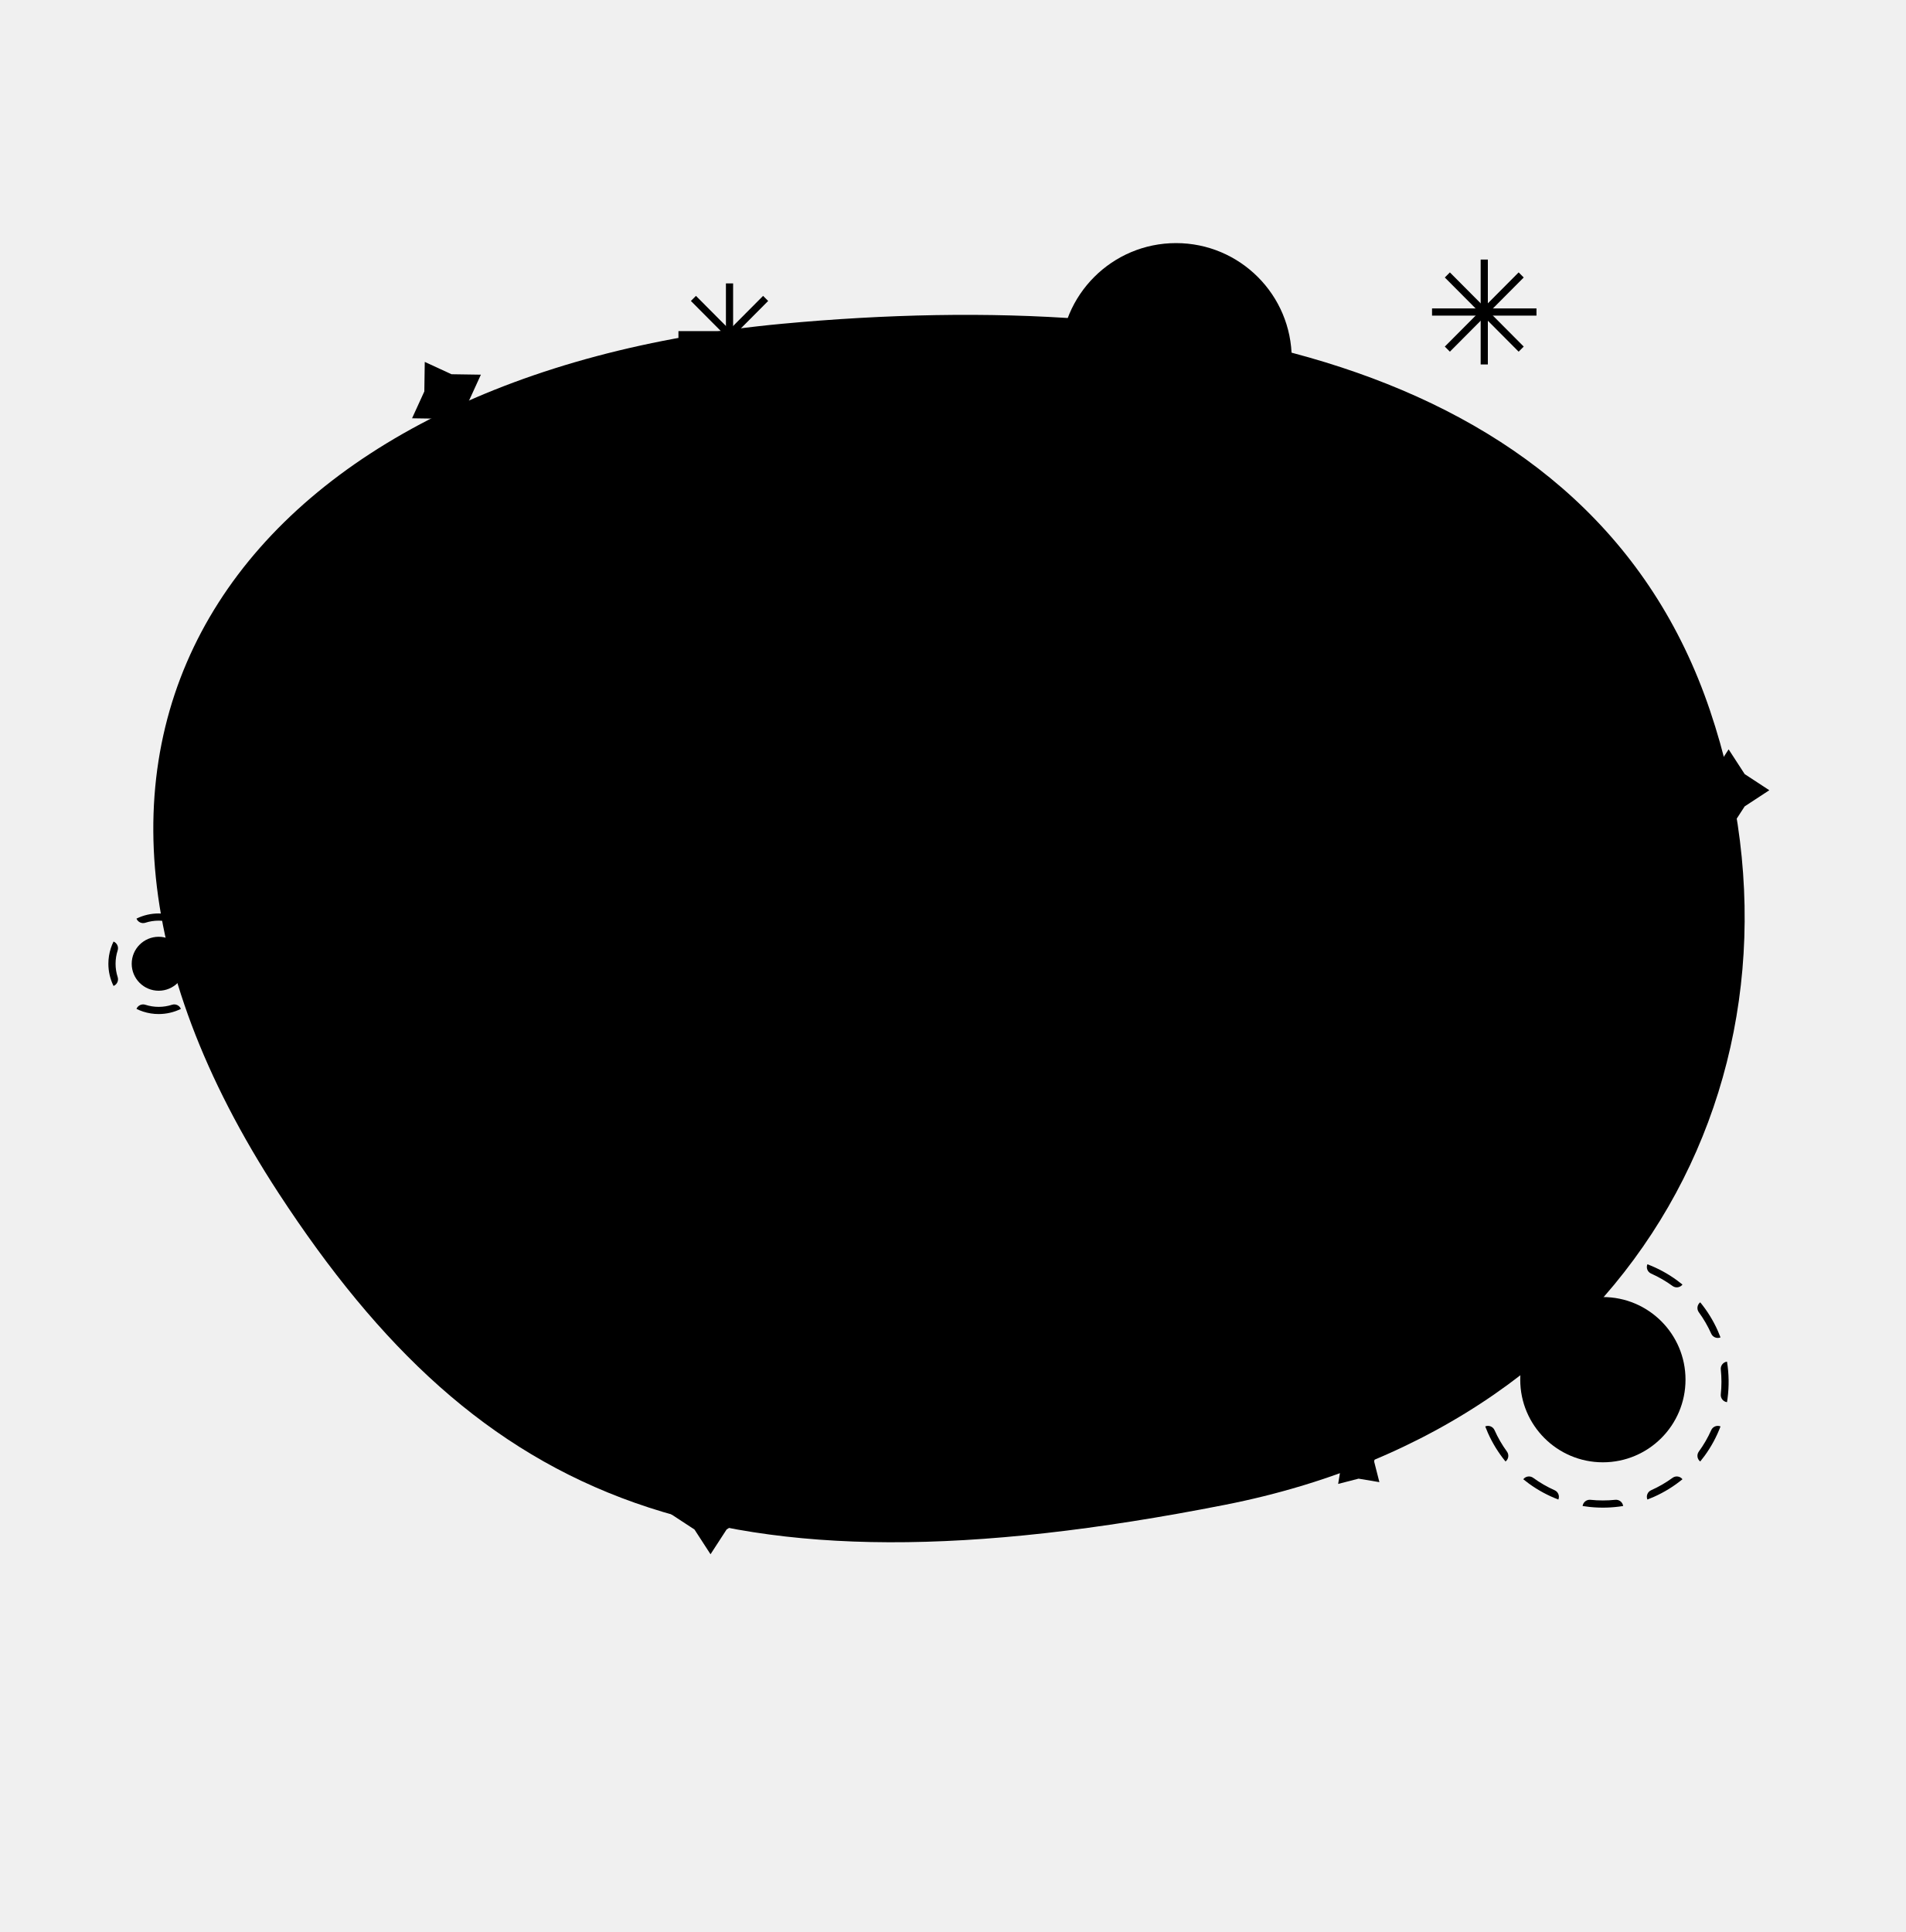
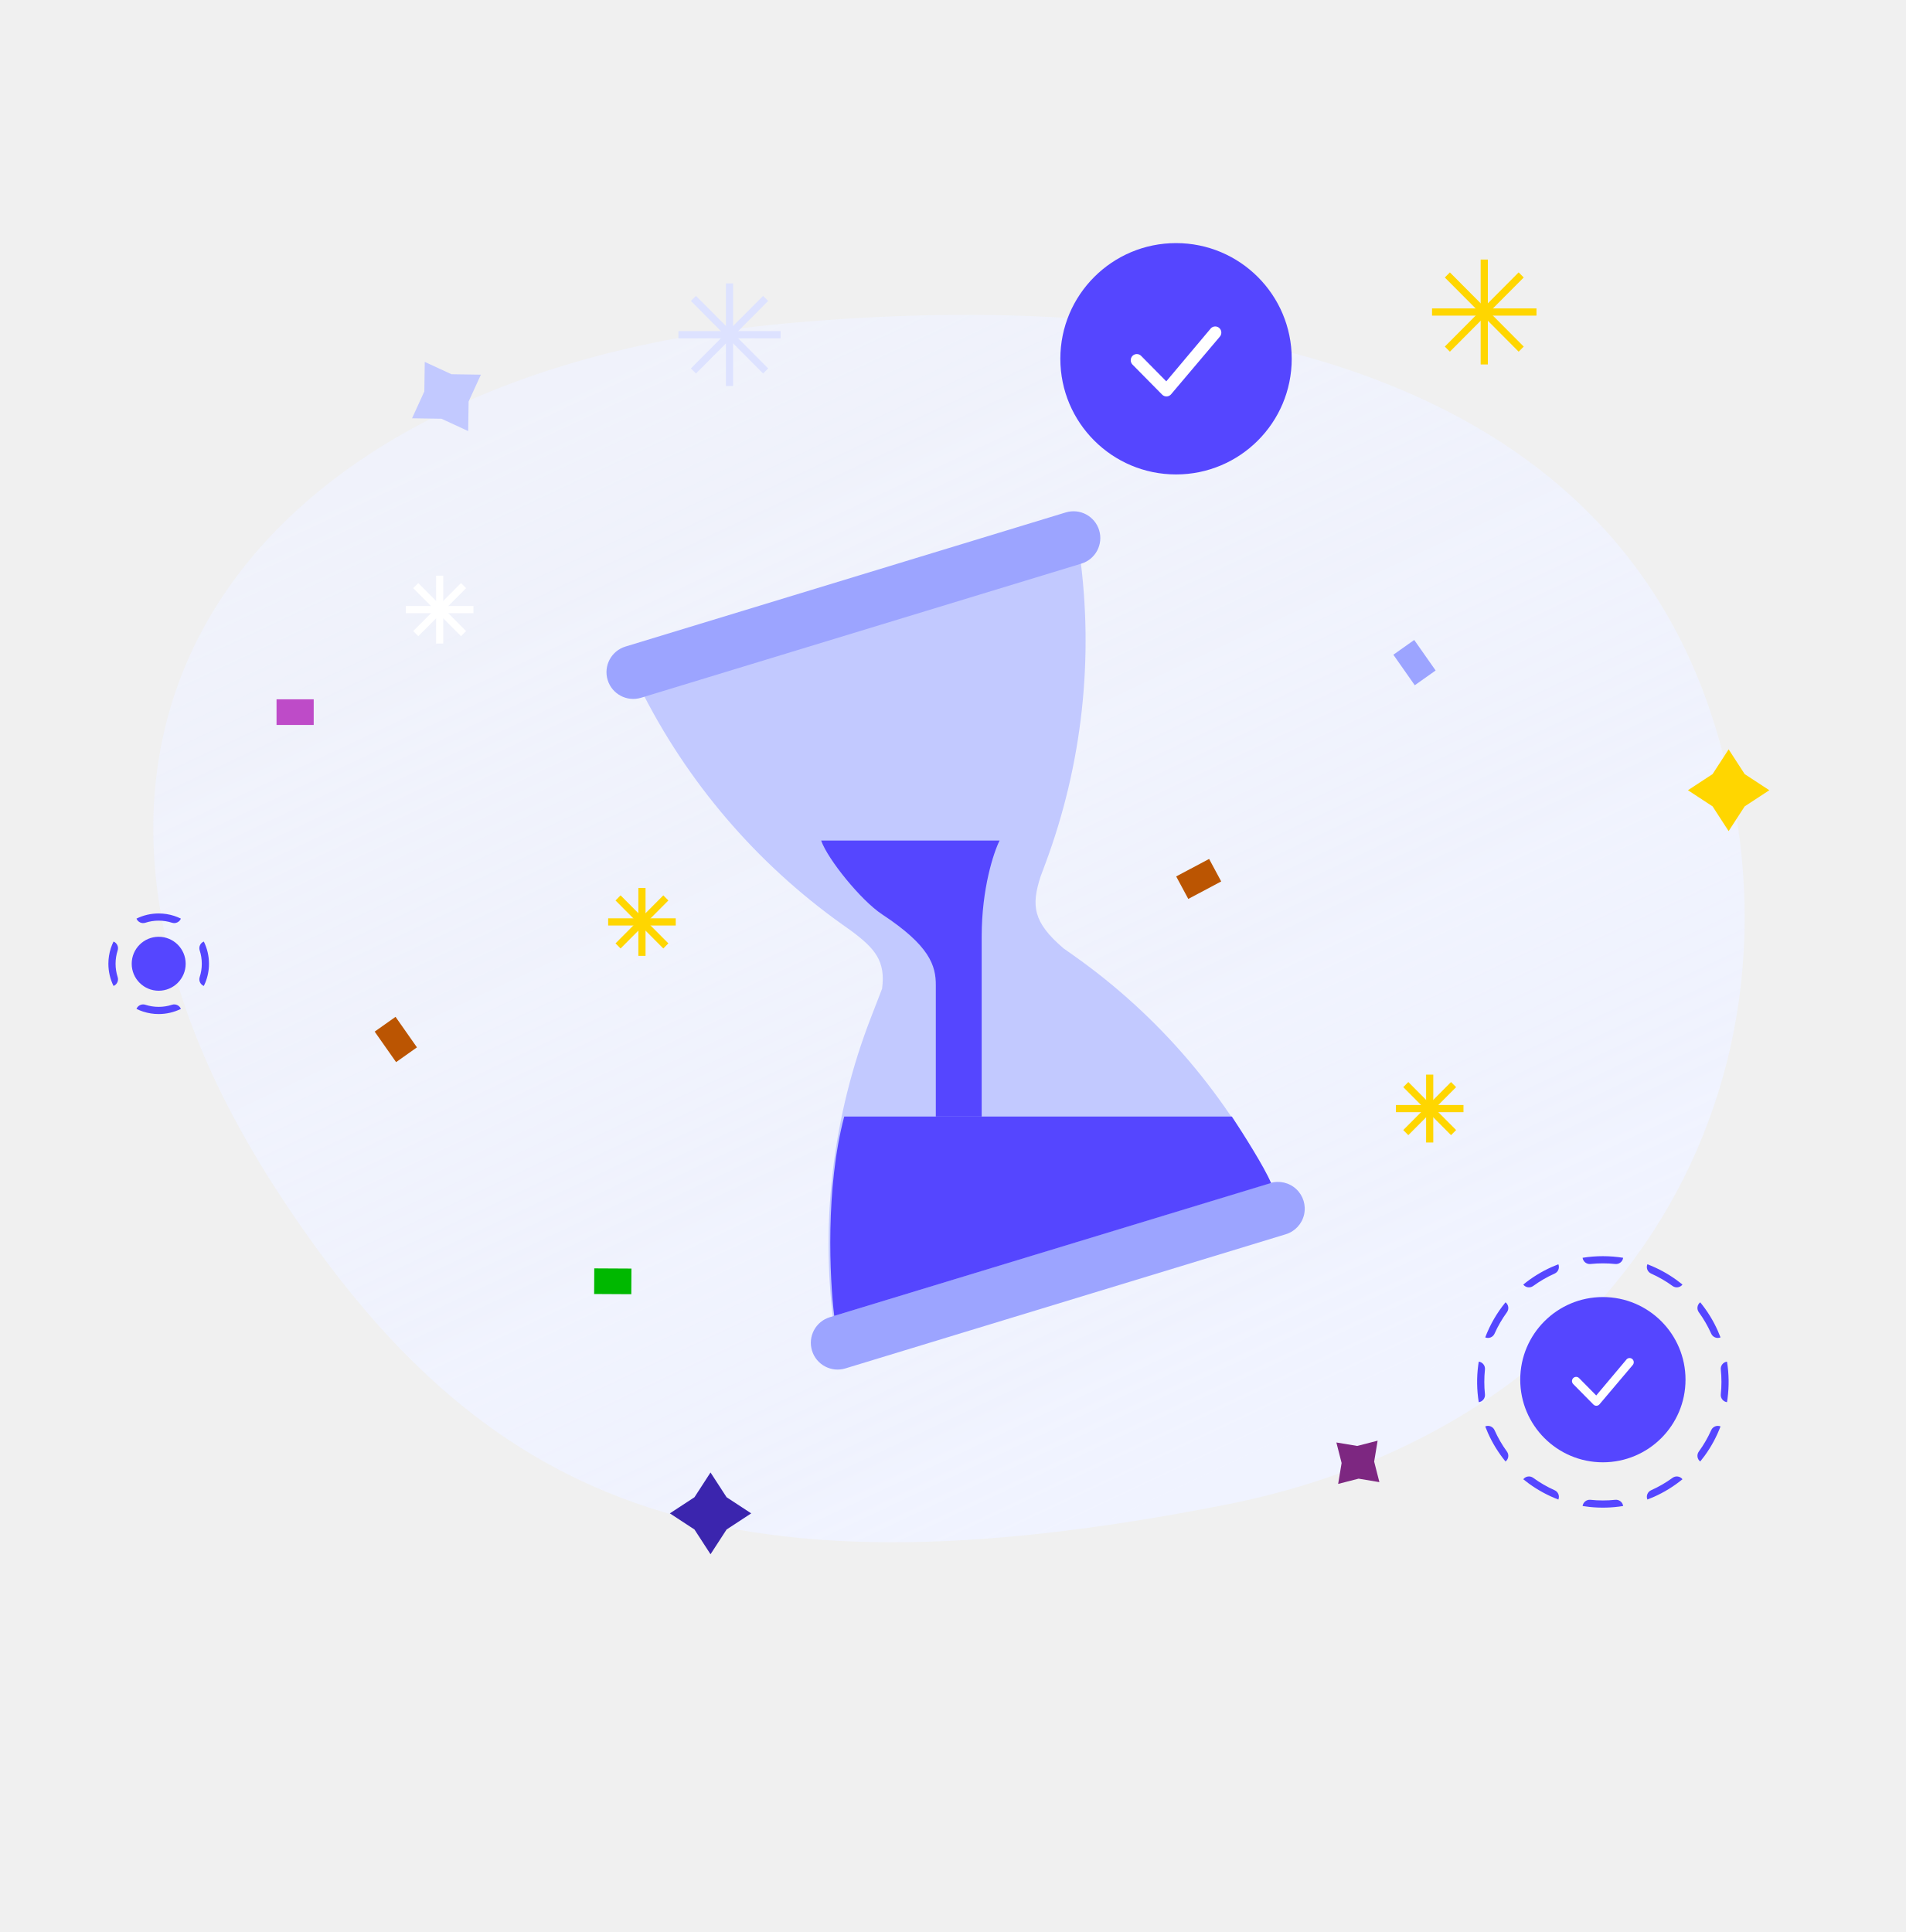
<svg xmlns="http://www.w3.org/2000/svg" fill="none" viewBox="0 0 356 361">
-   <path fill="currentColor" d="M319.466 132.741c-21.887-64.827-96.33-79.42-173.315-72.245-98.702 9.2-150.84 75.618-94.056 162.515 37.7 57.693 80.844 77.072 176.805 58.161 78.099-15.391 112.453-83.604 90.566-148.431Z" />
-   <path fill="currentColor" fill-rule="evenodd" d="M322.747 261.336a23.726 23.726 0 0 0-.098-6.911 1.342 1.342 0 0 0-1.158 1.47 22.455 22.455 0 0 1 0 4.635 1.342 1.342 0 0 0 1.158 1.47c.036-.22.068-.442.098-.664Zm-1.309 5.194a1.342 1.342 0 0 0-1.737.694 22.123 22.123 0 0 1-2.319 4.009 1.341 1.341 0 0 0 .265 1.852 23.438 23.438 0 0 0 .82-1.062 23.427 23.427 0 0 0 2.971-5.493Zm-7.106 9.871a1.342 1.342 0 0 0-1.853-.265 22.149 22.149 0 0 1-4.008 2.319 1.342 1.342 0 0 0-.695 1.737 22.42 22.42 0 0 0 1.241-.511 23.486 23.486 0 0 0 5.315-3.28Zm-11.086 5.002a1.343 1.343 0 0 0-1.469-1.159c-.762.08-1.535.12-2.318.12-.783 0-1.557-.04-2.318-.12a1.343 1.343 0 0 0-1.47 1.159 24.186 24.186 0 0 0 1.331.177 23.746 23.746 0 0 0 6.244-.177Zm-12.104-1.211a1.342 1.342 0 0 0-.695-1.737 22.115 22.115 0 0 1-4.008-2.319 1.342 1.342 0 0 0-1.853.265 24.105 24.105 0 0 0 1.063.82 23.511 23.511 0 0 0 5.493 2.971Zm-9.871-7.107a1.342 1.342 0 0 0 .265-1.852 22.123 22.123 0 0 1-2.319-4.009 1.343 1.343 0 0 0-1.738-.694 26.096 26.096 0 0 0 .512 1.241 23.481 23.481 0 0 0 3.28 5.314ZM276.269 262a1.343 1.343 0 0 0 1.158-1.47 22.434 22.434 0 0 1 0-4.635 1.343 1.343 0 0 0-1.158-1.47 20.87 20.87 0 0 0-.098.665 23.746 23.746 0 0 0 .098 6.91Zm1.21-12.104c.67.276 1.441-.03 1.738-.695a22.115 22.115 0 0 1 2.319-4.008 1.343 1.343 0 0 0-.265-1.853 23.445 23.445 0 0 0-3.792 6.556Zm7.107-9.871a1.344 1.344 0 0 0 1.853.265 22.115 22.115 0 0 1 4.008-2.319 1.344 1.344 0 0 0 .695-1.738 26.17 26.17 0 0 0-1.242.512 23.507 23.507 0 0 0-5.314 3.28Zm11.085-5.003a1.343 1.343 0 0 0 1.47 1.159 22.453 22.453 0 0 1 4.636 0 1.343 1.343 0 0 0 1.469-1.159 24.11 24.11 0 0 0-3.787-.303 23.746 23.746 0 0 0-3.788.303Zm12.105 1.211c-.276.67.029 1.441.695 1.738a22.149 22.149 0 0 1 4.008 2.319c.589.428 1.41.308 1.853-.265a26.03 26.03 0 0 0-1.063-.821 23.481 23.481 0 0 0-5.493-2.971Zm9.871 7.107a1.342 1.342 0 0 0-.265 1.853 22.115 22.115 0 0 1 2.319 4.008 1.342 1.342 0 0 0 1.737.695 22.42 22.42 0 0 0-.511-1.242 23.419 23.419 0 0 0-3.28-5.314Z" clip-rule="evenodd" />
-   <path fill="currentColor" d="M241.327 67.038c0 11.937-9.677 21.613-21.614 21.613-11.937 0-21.613-9.676-21.613-21.613s9.676-21.614 21.613-21.614 21.614 9.677 21.614 21.614Zm73.57 190.759c0 8.526-6.912 15.439-15.439 15.439-8.526 0-15.438-6.913-15.438-15.439 0-8.527 6.912-15.439 15.438-15.439 8.527 0 15.439 6.912 15.439 15.439Z" />
-   <path fill="currentColor" d="M226.232 61.335a1.129 1.129 0 0 1 1.611 0c.44.445.445 1.163.016 1.615l-9.1 10.757a1.129 1.129 0 0 1-1.639.032l-5.537-5.611a1.165 1.165 0 0 1 0-1.633 1.127 1.127 0 0 1 1.61 0l4.698 4.76 8.311-9.886a.82.82 0 0 1 .03-.034Zm77.671 192.649a.77.77 0 0 1 1.099 0 .796.796 0 0 1 .011 1.102l-6.204 7.333a.77.77 0 0 1-1.118.022l-3.775-3.826a.794.794 0 0 1 0-1.112.768.768 0 0 1 1.098 0l3.203 3.245 5.666-6.74a.424.424 0 0 1 .02-.024Z" />
-   <path fill="currentColor" d="m129.745 279.763 3-4.625 3 4.625 4.601 3.014-4.601 3.015-3 4.624-3-4.624-4.601-3.015 4.601-3.014Z" />
-   <path fill="currentColor" fill-rule="evenodd" d="M38.355 183.616a9.335 9.335 0 0 0 .688-3.536 9.39 9.39 0 0 0-.963-4.149c-.647.263-.99.984-.771 1.659.254.782.392 1.619.392 2.49 0 .872-.138 1.708-.392 2.491a1.342 1.342 0 0 0 .771 1.658c.099-.2.19-.405.275-.613Zm-4.56 4.899a1.343 1.343 0 0 0-1.659-.772 8.05 8.05 0 0 1-2.49.392 8.052 8.052 0 0 1-2.49-.392 1.343 1.343 0 0 0-1.66.772 9.456 9.456 0 0 0 1.245.505 9.392 9.392 0 0 0 2.905.458 9.393 9.393 0 0 0 4.148-.963Zm-12.584-4.286c.647-.262.99-.984.772-1.658a8.051 8.051 0 0 1-.392-2.491c0-.871.137-1.708.392-2.49a1.343 1.343 0 0 0-.772-1.659 9.302 9.302 0 0 0-.505 1.244 9.39 9.39 0 0 0-.458 2.905 9.39 9.39 0 0 0 .963 4.149Zm4.286-12.583c.262.647.984.99 1.658.771a8.052 8.052 0 0 1 2.49-.392 8.05 8.05 0 0 1 2.491.392 1.342 1.342 0 0 0 1.658-.771 9.445 9.445 0 0 0-1.243-.506 9.393 9.393 0 0 0-2.905-.457 9.392 9.392 0 0 0-4.15.963Z" clip-rule="evenodd" />
-   <path fill="currentColor" d="m319.953 144.643 3-4.624 3 4.624 4.601 3.014-4.601 3.015-3 4.624-3-4.624-4.601-3.015 4.601-3.014Z" />
-   <path fill="currentColor" d="m79.275 73.143.082-5.52 4.992 2.303 5.493.083-2.292 5.017-.082 5.52-4.993-2.304-5.492-.083 2.292-5.016Z" />
-   <path fill="currentColor" d="m253.558 270.18 3.817-.982-.646 3.907.977 3.837-3.888-.65-3.817.982.646-3.907-.977-3.836 3.888.649Z" />
-   <path fill="currentColor" d="M51.665 130.669h6.943v4.791h-6.943v-4.791Z" />
-   <path fill="currentColor" d="m264.213 119.579 4 5.702-3.897 2.76-4-5.703 3.897-2.759Z" />
-   <path fill="currentColor" fill-rule="evenodd" d="M136.965 52.954v19.171h-1.343v-19.17h1.343Z" clip-rule="evenodd" />
-   <path fill="currentColor" fill-rule="evenodd" d="M145.835 63.211h-19.084V61.87h19.084v1.342Z" clip-rule="evenodd" />
-   <path fill="currentColor" fill-rule="evenodd" d="m142.569 69.794-13.492-13.558.947-.952 13.492 13.559-.947.951Z" clip-rule="evenodd" />
-   <path fill="currentColor" fill-rule="evenodd" d="m129.075 68.843 13.491-13.559.947.952-13.492 13.558-.946-.951Z" clip-rule="evenodd" />
-   <path fill="currentColor" fill-rule="evenodd" d="M120.604 165.918v12.685h-1.342v-12.685h1.342Z" clip-rule="evenodd" />
-   <path fill="currentColor" fill-rule="evenodd" d="M126.247 172.935h-12.629v-1.343h12.629v1.343Z" clip-rule="evenodd" />
-   <path fill="currentColor" fill-rule="evenodd" d="m123.923 177.225-8.928-8.972.947-.952 8.928 8.972-.947.952Z" clip-rule="evenodd" />
-   <path fill="currentColor" fill-rule="evenodd" d="m114.994 176.274 8.928-8.972.947.952-8.928 8.972-.947-.952Zm152.78 24.524v12.685h-1.342v-12.685h1.342Z" clip-rule="evenodd" />
-   <path fill="currentColor" fill-rule="evenodd" d="M273.417 207.815h-12.629v-1.343h12.629v1.343Z" clip-rule="evenodd" />
-   <path fill="currentColor" fill-rule="evenodd" d="m271.093 212.105-8.928-8.972.947-.952 8.928 8.972-.947.952Z" clip-rule="evenodd" />
-   <path fill="currentColor" fill-rule="evenodd" d="m262.164 211.154 8.928-8.972.947.952-8.928 8.971-.947-.951ZM277.97 48.5v19.602h-1.342V48.5h1.342Z" clip-rule="evenodd" />
-   <path fill="currentColor" fill-rule="evenodd" d="M287.054 58.974h-19.512V57.63h19.512v1.343Z" clip-rule="evenodd" />
-   <path fill="currentColor" fill-rule="evenodd" d="m283.724 65.712-13.795-13.863.947-.952 13.795 13.863-.947.952Z" clip-rule="evenodd" />
-   <path fill="currentColor" fill-rule="evenodd" d="m269.928 64.76 13.795-13.863.947.952-13.795 13.863-.947-.952Z" clip-rule="evenodd" />
-   <path fill="currentColor" fill-rule="evenodd" d="M82.812 107.564v12.685H81.47v-12.685h1.342Z" clip-rule="evenodd" />
-   <path fill="currentColor" fill-rule="evenodd" d="M88.455 114.581h-12.63v-1.342h12.63v1.342Z" clip-rule="evenodd" />
-   <path fill="currentColor" fill-rule="evenodd" d="m86.131 118.872-8.928-8.972.947-.952 8.928 8.972-.947.952Z" clip-rule="evenodd" />
-   <path fill="currentColor" fill-rule="evenodd" d="m77.203 117.92 8.927-8.972.947.952-8.928 8.972-.947-.952Z" clip-rule="evenodd" />
-   <path fill="currentColor" d="M34.688 180.081a5.041 5.041 0 1 1-10.082 0 5.041 5.041 0 0 1 10.082 0Z" />
-   <path fill="currentColor" fill-rule="evenodd" d="M164.796 184.744c.692-5.185-1.336-7.535-5.841-10.87l-1.496-1.063a119.951 119.951 0 0 1-38.01-44.53 2.768 2.768 0 0 1 1.674-3.877l77.017-23.465a2.753 2.753 0 0 1 3.529 2.253 119.31 119.31 0 0 1-6.366 58.183l-.891 2.388c-1.776 5.475-1.425 8.554 4.276 13.435l1.94 1.371a116.401 116.401 0 0 1 37.389 43.912 2.687 2.687 0 0 1-1.63 3.75l-77.153 23.506a2.701 2.701 0 0 1-3.466-2.237 117.05 117.05 0 0 1 6.908-57.275l2.12-5.481Z" clip-rule="evenodd" />
-   <path fill="currentColor" d="M151.703 252.365a5 5 0 0 1 3.326-6.24l82.267-25.064a5 5 0 1 1 2.914 9.566l-82.267 25.064a5 5 0 0 1-6.24-3.326Zm-38.178-125.313a5 5 0 0 1 3.325-6.24l82.267-25.064a5 5 0 0 1 2.914 9.566l-82.266 25.064a4.999 4.999 0 0 1-6.24-3.326Z" />
-   <path fill="currentColor" d="M186.745 157.061h-33.331c1.22 3.497 7.467 11.208 11.376 13.781 8.858 5.83 10.081 9.544 10.045 13.315v24.452h8.569v-33.623c0-8.966 2.227-15.686 3.341-17.925Zm43.398 51.57h-72.419c-3.542 13.316-2.721 30.378-1.868 37.245l81.608-24.831c-1.219-2.943-5.389-9.503-7.321-12.414Z" />
-   <path fill="currentColor" d="m73.897 190 4 5.703-3.897 2.76-4-5.703 3.897-2.76Zm145.845-26.238 6.152-3.267 2.259 4.206-6.151 3.268-2.26-4.207Z" />
-   <path fill="currentColor" d="m111.024 237 6.943.036-.025 4.791-6.942-.037.024-4.79Z" />
+   <path fill="url(#a)" d="M319.466 132.741c-21.887-64.827-96.33-79.42-173.315-72.245-98.702 9.2-150.84 75.618-94.056 162.515 37.7 57.693 80.844 77.072 176.805 58.161 78.099-15.391 112.453-83.604 90.566-148.431Z" />
+   <path fill="#5546FF" fill-rule="evenodd" d="M322.747 261.336a23.726 23.726 0 0 0-.098-6.911 1.342 1.342 0 0 0-1.158 1.47 22.455 22.455 0 0 1 0 4.635 1.342 1.342 0 0 0 1.158 1.47c.036-.22.068-.442.098-.664Zm-1.309 5.194a1.342 1.342 0 0 0-1.737.694 22.123 22.123 0 0 1-2.319 4.009 1.341 1.341 0 0 0 .265 1.852 23.438 23.438 0 0 0 .82-1.062 23.427 23.427 0 0 0 2.971-5.493Zm-7.106 9.871a1.342 1.342 0 0 0-1.853-.265 22.149 22.149 0 0 1-4.008 2.319 1.342 1.342 0 0 0-.695 1.737 22.42 22.42 0 0 0 1.241-.511 23.486 23.486 0 0 0 5.315-3.28Zm-11.086 5.002a1.343 1.343 0 0 0-1.469-1.159c-.762.08-1.535.12-2.318.12-.783 0-1.557-.04-2.318-.12a1.343 1.343 0 0 0-1.47 1.159 24.186 24.186 0 0 0 1.331.177 23.746 23.746 0 0 0 6.244-.177Zm-12.104-1.211a1.342 1.342 0 0 0-.695-1.737 22.115 22.115 0 0 1-4.008-2.319 1.342 1.342 0 0 0-1.853.265 24.105 24.105 0 0 0 1.063.82 23.511 23.511 0 0 0 5.493 2.971Zm-9.871-7.107a1.342 1.342 0 0 0 .265-1.852 22.123 22.123 0 0 1-2.319-4.009 1.343 1.343 0 0 0-1.738-.694 26.096 26.096 0 0 0 .512 1.241 23.481 23.481 0 0 0 3.28 5.314ZM276.269 262a1.343 1.343 0 0 0 1.158-1.47 22.434 22.434 0 0 1 0-4.635 1.343 1.343 0 0 0-1.158-1.47 20.87 20.87 0 0 0-.098.665 23.746 23.746 0 0 0 .098 6.91Zm1.21-12.104c.67.276 1.441-.03 1.738-.695a22.115 22.115 0 0 1 2.319-4.008 1.343 1.343 0 0 0-.265-1.853 23.445 23.445 0 0 0-3.792 6.556Zm7.107-9.871a1.344 1.344 0 0 0 1.853.265 22.115 22.115 0 0 1 4.008-2.319 1.344 1.344 0 0 0 .695-1.738 26.17 26.17 0 0 0-1.242.512 23.507 23.507 0 0 0-5.314 3.28Zm11.085-5.003a1.343 1.343 0 0 0 1.47 1.159 22.453 22.453 0 0 1 4.636 0 1.343 1.343 0 0 0 1.469-1.159 24.11 24.11 0 0 0-3.787-.303 23.746 23.746 0 0 0-3.788.303Zm12.105 1.211c-.276.67.029 1.441.695 1.738a22.149 22.149 0 0 1 4.008 2.319c.589.428 1.41.308 1.853-.265a26.03 26.03 0 0 0-1.063-.821 23.481 23.481 0 0 0-5.493-2.971Zm9.871 7.107a1.342 1.342 0 0 0-.265 1.853 22.115 22.115 0 0 1 2.319 4.008 1.342 1.342 0 0 0 1.737.695 22.42 22.42 0 0 0-.511-1.242 23.419 23.419 0 0 0-3.28-5.314Z" clip-rule="evenodd" />
+   <path fill="#5546FF" d="M241.327 67.038c0 11.937-9.677 21.613-21.614 21.613-11.937 0-21.613-9.676-21.613-21.613s9.676-21.614 21.613-21.614 21.614 9.677 21.614 21.614Zm73.57 190.759c0 8.526-6.912 15.439-15.439 15.439-8.526 0-15.438-6.913-15.438-15.439 0-8.527 6.912-15.439 15.438-15.439 8.527 0 15.439 6.912 15.439 15.439Z" />
+   <path fill="#fff" d="M226.232 61.335a1.129 1.129 0 0 1 1.611 0c.44.445.445 1.163.016 1.615l-9.1 10.757a1.129 1.129 0 0 1-1.639.032l-5.537-5.611a1.165 1.165 0 0 1 0-1.633 1.127 1.127 0 0 1 1.61 0l4.698 4.76 8.311-9.886a.82.82 0 0 1 .03-.034Zm77.671 192.649a.77.77 0 0 1 1.099 0 .796.796 0 0 1 .011 1.102l-6.204 7.333a.77.77 0 0 1-1.118.022l-3.775-3.826a.794.794 0 0 1 0-1.112.768.768 0 0 1 1.098 0l3.203 3.245 5.666-6.74a.424.424 0 0 1 .02-.024Z" />
+   <path fill="#3B25AE" d="m129.745 279.763 3-4.625 3 4.625 4.601 3.014-4.601 3.015-3 4.624-3-4.624-4.601-3.015 4.601-3.014Z" />
+   <path fill="#5546FF" fill-rule="evenodd" d="M38.355 183.616a9.335 9.335 0 0 0 .688-3.536 9.39 9.39 0 0 0-.963-4.149c-.647.263-.99.984-.771 1.659.254.782.392 1.619.392 2.49 0 .872-.138 1.708-.392 2.491a1.342 1.342 0 0 0 .771 1.658c.099-.2.19-.405.275-.613Zm-4.56 4.899a1.343 1.343 0 0 0-1.659-.772 8.05 8.05 0 0 1-2.49.392 8.052 8.052 0 0 1-2.49-.392 1.343 1.343 0 0 0-1.66.772 9.456 9.456 0 0 0 1.245.505 9.392 9.392 0 0 0 2.905.458 9.393 9.393 0 0 0 4.148-.963Zm-12.584-4.286c.647-.262.99-.984.772-1.658a8.051 8.051 0 0 1-.392-2.491c0-.871.137-1.708.392-2.49a1.343 1.343 0 0 0-.772-1.659 9.302 9.302 0 0 0-.505 1.244 9.39 9.39 0 0 0-.458 2.905 9.39 9.39 0 0 0 .963 4.149Zm4.286-12.583c.262.647.984.99 1.658.771a8.052 8.052 0 0 1 2.49-.392 8.05 8.05 0 0 1 2.491.392 1.342 1.342 0 0 0 1.658-.771 9.445 9.445 0 0 0-1.243-.506 9.393 9.393 0 0 0-2.905-.457 9.392 9.392 0 0 0-4.15.963Z" clip-rule="evenodd" />
+   <path fill="#FFD600" d="m319.953 144.643 3-4.624 3 4.624 4.601 3.014-4.601 3.015-3 4.624-3-4.624-4.601-3.015 4.601-3.014Z" />
+   <path fill="#C2C9FF" d="m79.275 73.143.082-5.52 4.992 2.303 5.493.083-2.292 5.017-.082 5.52-4.993-2.304-5.492-.083 2.292-5.016Z" />
+   <path fill="#7D2781" d="m253.558 270.18 3.817-.982-.646 3.907.977 3.837-3.888-.65-3.817.982.646-3.907-.977-3.836 3.888.649Z" />
+   <path fill="#BE4BC8" d="M51.665 130.669h6.943v4.791h-6.943v-4.791Z" />
+   <path fill="#9CA4FF" d="m264.213 119.579 4 5.702-3.897 2.76-4-5.703 3.897-2.759Z" />
+   <path fill="#DDE2FF" fill-rule="evenodd" d="M136.965 52.954v19.171h-1.343v-19.17h1.343Z" clip-rule="evenodd" />
+   <path fill="#DDE2FF" fill-rule="evenodd" d="M145.835 63.211h-19.084V61.87h19.084v1.342Z" clip-rule="evenodd" />
+   <path fill="#DDE2FF" fill-rule="evenodd" d="m142.569 69.794-13.492-13.558.947-.952 13.492 13.559-.947.951Z" clip-rule="evenodd" />
+   <path fill="#DDE2FF" fill-rule="evenodd" d="m129.075 68.843 13.491-13.559.947.952-13.492 13.558-.946-.951Z" clip-rule="evenodd" />
+   <path fill="#FFD600" fill-rule="evenodd" d="M120.604 165.918v12.685h-1.342v-12.685h1.342Z" clip-rule="evenodd" />
+   <path fill="#FFD600" fill-rule="evenodd" d="M126.247 172.935h-12.629v-1.343h12.629v1.343Z" clip-rule="evenodd" />
+   <path fill="#FFD600" fill-rule="evenodd" d="m123.923 177.225-8.928-8.972.947-.952 8.928 8.972-.947.952Z" clip-rule="evenodd" />
+   <path fill="#FFD600" fill-rule="evenodd" d="m114.994 176.274 8.928-8.972.947.952-8.928 8.972-.947-.952Zm152.78 24.524v12.685h-1.342v-12.685h1.342Z" clip-rule="evenodd" />
+   <path fill="#FFD600" fill-rule="evenodd" d="M273.417 207.815h-12.629v-1.343h12.629v1.343Z" clip-rule="evenodd" />
+   <path fill="#FFD600" fill-rule="evenodd" d="m271.093 212.105-8.928-8.972.947-.952 8.928 8.972-.947.952Z" clip-rule="evenodd" />
+   <path fill="#FFD600" fill-rule="evenodd" d="m262.164 211.154 8.928-8.972.947.952-8.928 8.971-.947-.951ZM277.97 48.5v19.602h-1.342V48.5h1.342Z" clip-rule="evenodd" />
+   <path fill="#FFD600" fill-rule="evenodd" d="M287.054 58.974h-19.512V57.63h19.512v1.343Z" clip-rule="evenodd" />
+   <path fill="#FFD600" fill-rule="evenodd" d="m283.724 65.712-13.795-13.863.947-.952 13.795 13.863-.947.952Z" clip-rule="evenodd" />
+   <path fill="#FFD600" fill-rule="evenodd" d="m269.928 64.76 13.795-13.863.947.952-13.795 13.863-.947-.952Z" clip-rule="evenodd" />
+   <path fill="#fff" fill-rule="evenodd" d="M82.812 107.564v12.685H81.47v-12.685h1.342Z" clip-rule="evenodd" />
+   <path fill="#fff" fill-rule="evenodd" d="M88.455 114.581h-12.63v-1.342h12.63v1.342Z" clip-rule="evenodd" />
+   <path fill="#fff" fill-rule="evenodd" d="m86.131 118.872-8.928-8.972.947-.952 8.928 8.972-.947.952Z" clip-rule="evenodd" />
+   <path fill="#fff" fill-rule="evenodd" d="m77.203 117.92 8.927-8.972.947.952-8.928 8.972-.947-.952Z" clip-rule="evenodd" />
+   <path fill="#5546FF" d="M34.688 180.081a5.041 5.041 0 1 1-10.082 0 5.041 5.041 0 0 1 10.082 0Z" />
+   <path fill="#C2C9FF" fill-rule="evenodd" d="M164.796 184.744c.692-5.185-1.336-7.535-5.841-10.87l-1.496-1.063a119.951 119.951 0 0 1-38.01-44.53 2.768 2.768 0 0 1 1.674-3.877l77.017-23.465a2.753 2.753 0 0 1 3.529 2.253 119.31 119.31 0 0 1-6.366 58.183l-.891 2.388c-1.776 5.475-1.425 8.554 4.276 13.435l1.94 1.371a116.401 116.401 0 0 1 37.389 43.912 2.687 2.687 0 0 1-1.63 3.75l-77.153 23.506a2.701 2.701 0 0 1-3.466-2.237 117.05 117.05 0 0 1 6.908-57.275l2.12-5.481Z" clip-rule="evenodd" />
+   <path fill="#9CA4FF" d="M151.703 252.365a5 5 0 0 1 3.326-6.24l82.267-25.064a5 5 0 1 1 2.914 9.566l-82.267 25.064a5 5 0 0 1-6.24-3.326Zm-38.178-125.313a5 5 0 0 1 3.325-6.24l82.267-25.064a5 5 0 0 1 2.914 9.566l-82.266 25.064a4.999 4.999 0 0 1-6.24-3.326Z" />
+   <path fill="#5546FF" d="M186.745 157.061h-33.331c1.22 3.497 7.467 11.208 11.376 13.781 8.858 5.83 10.081 9.544 10.045 13.315v24.452h8.569v-33.623c0-8.966 2.227-15.686 3.341-17.925Zm43.398 51.57h-72.419c-3.542 13.316-2.721 30.378-1.868 37.245l81.608-24.831c-1.219-2.943-5.389-9.503-7.321-12.414Z" />
+   <path fill="#BB5502" d="m73.897 190 4 5.703-3.897 2.76-4-5.703 3.897-2.76Zm145.845-26.238 6.152-3.267 2.259 4.206-6.151 3.268-2.26-4.207Z" />
+   <path fill="#00B800" d="m111.024 237 6.943.036-.025 4.791-6.942-.037.024-4.79Z" />
  <defs>
    <linearGradient id="a" x1="141.741" x2="242.23" y1="55.928" y2="269.38" gradientUnits="userSpaceOnUse">
-       <stop stop-color="currentColor" stop-opacity=".72" />
-       <stop offset="1" stop-color="currentColor" />
+       <stop stop-color="#F0F3FF" stop-opacity=".72" />
+       <stop offset="1" stop-color="#F0F3FF" />
    </linearGradient>
  </defs>
</svg>
